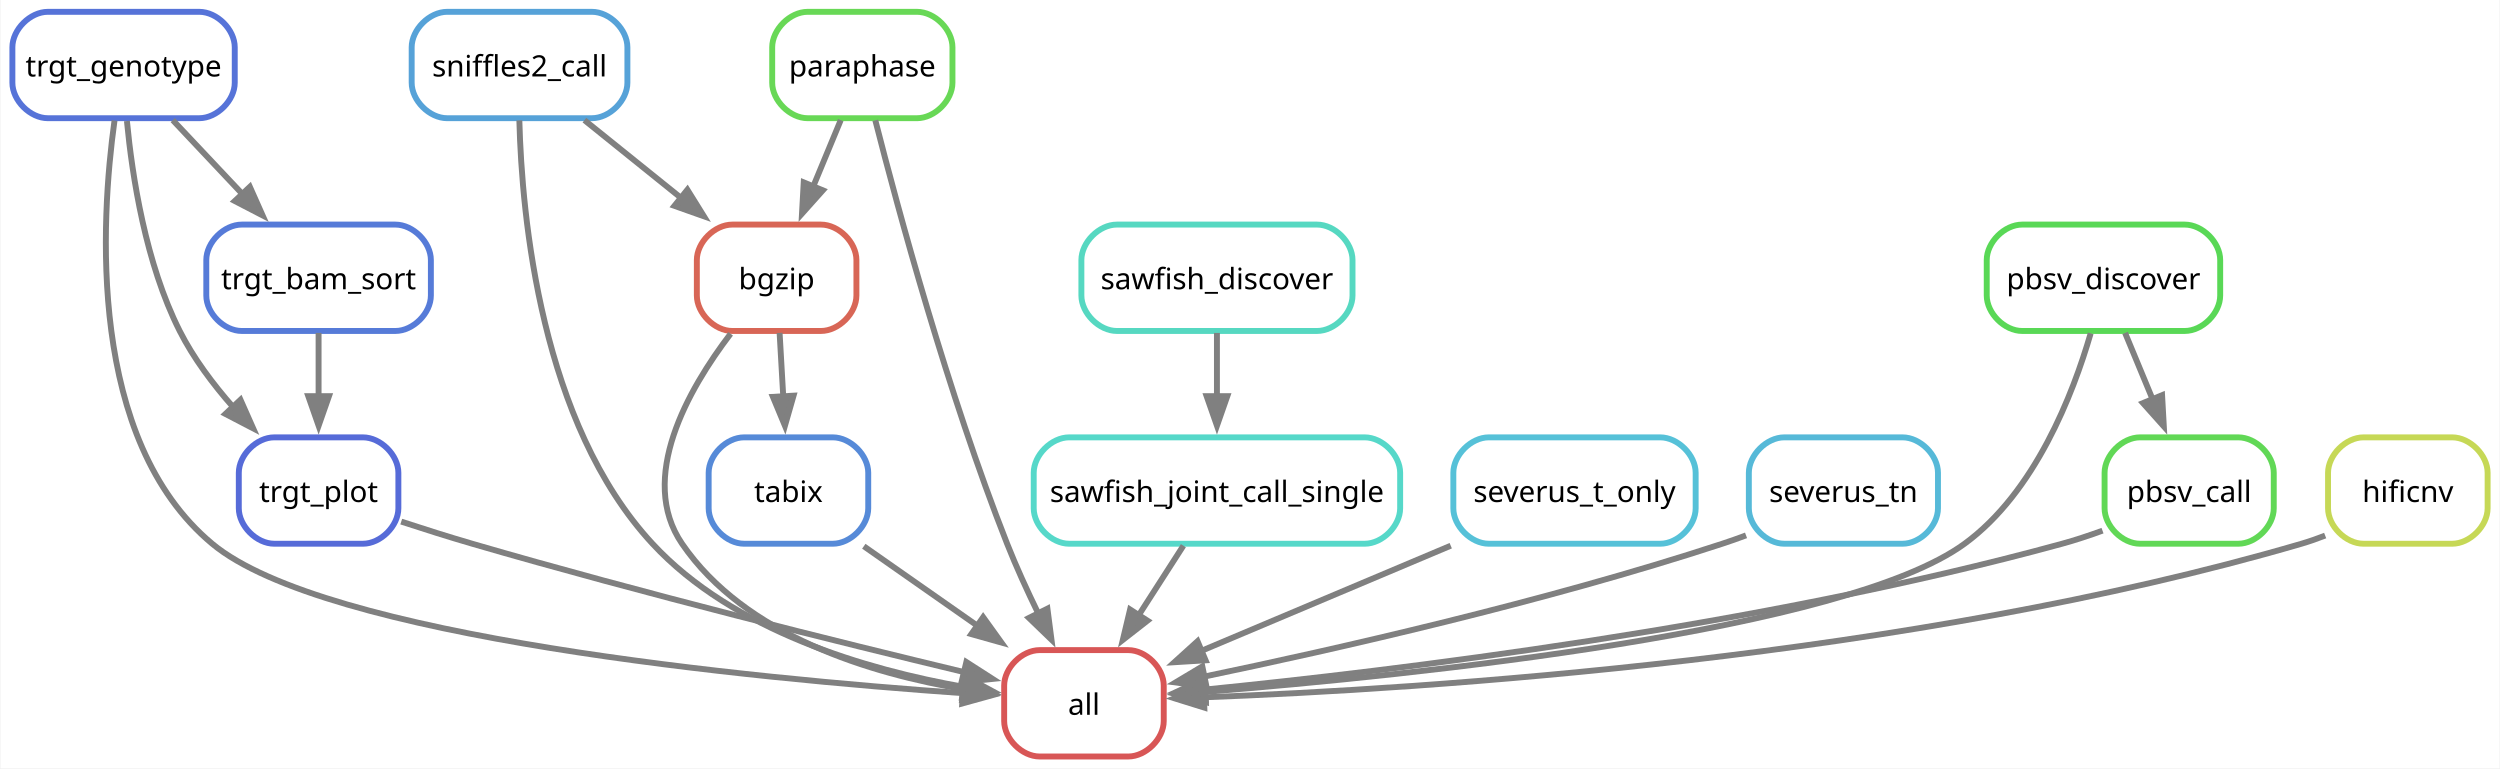
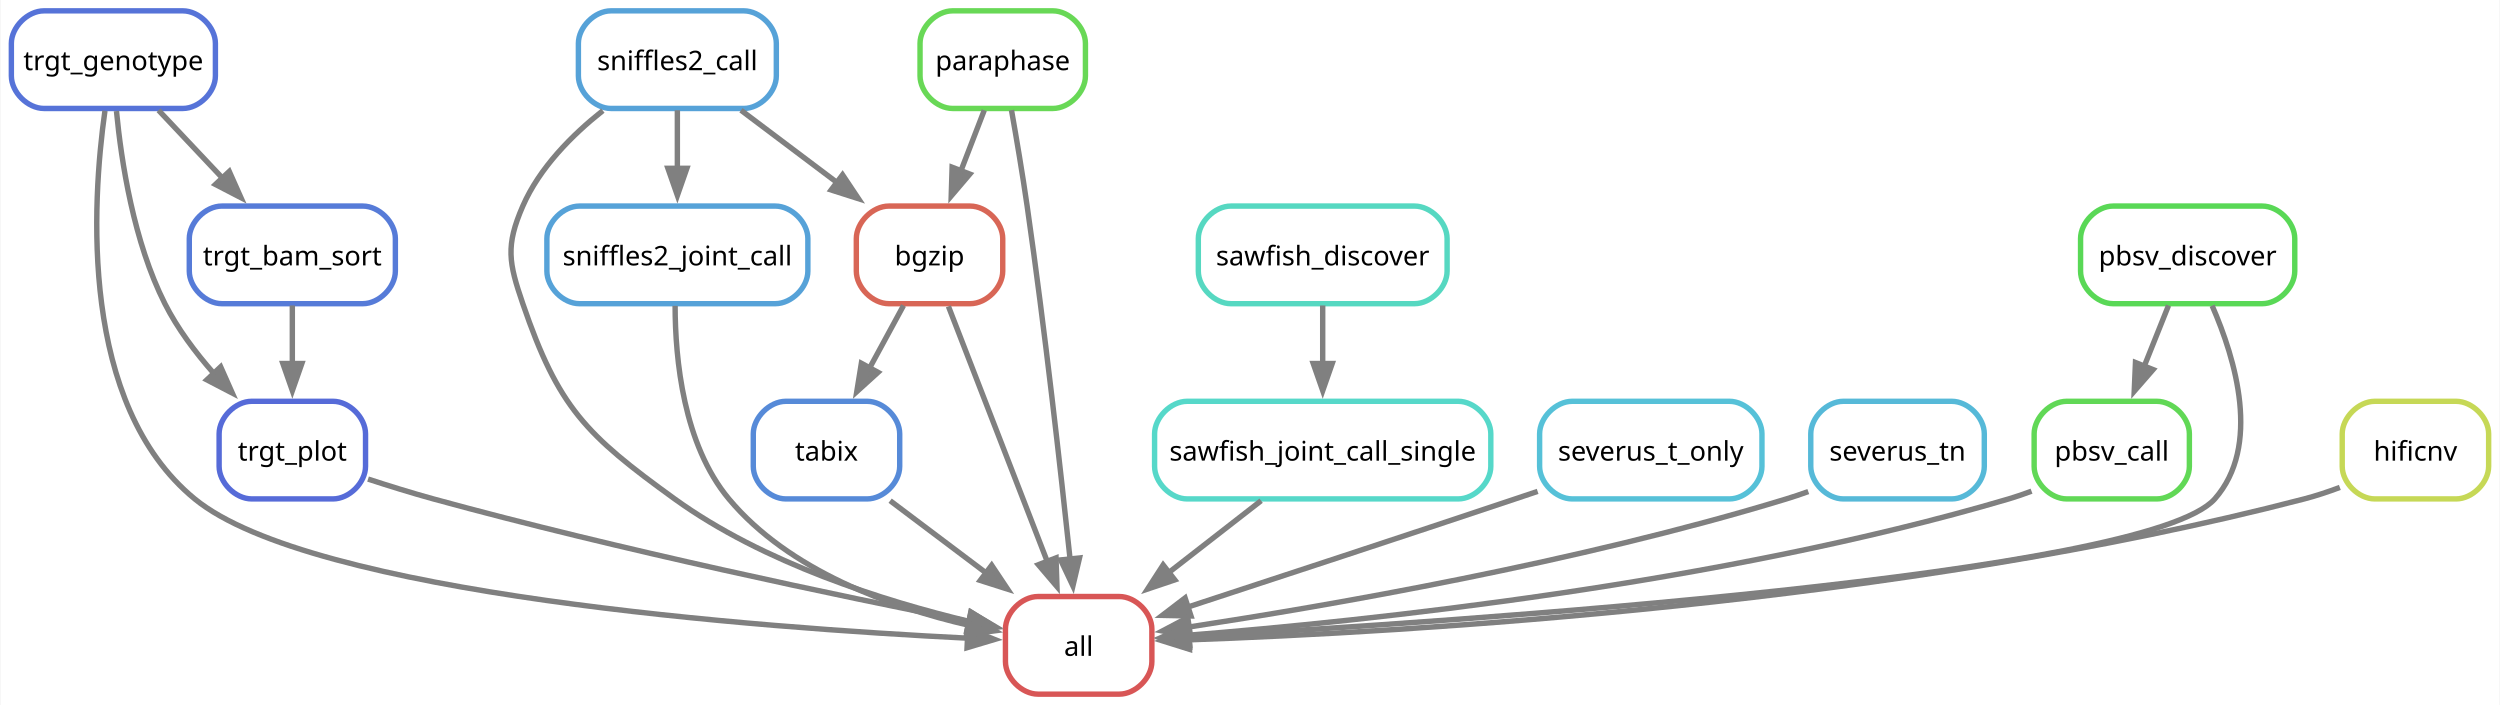
- <svg xmlns="http://www.w3.org/2000/svg" width="846pt" height="260pt" viewBox="0.00 0.00 845.62 260.00">
+ <svg xmlns="http://www.w3.org/2000/svg" width="922pt" height="260pt" viewBox="0.00 0.00 921.62 260.00">
  <g id="graph0" class="graph" transform="scale(1 1) rotate(0) translate(4 256)">
-     <polygon fill="white" stroke="none" points="-4,4 -4,-256 841.62,-256 841.62,4 -4,4" />
+     <polygon fill="white" stroke="none" points="-4,4 -4,-256 917.62,-256 917.62,4 -4,4" />
    <g id="node1" class="node">
-       <path fill="none" stroke="#d85656" stroke-width="2" d="M377.62,-36C377.62,-36 347.62,-36 347.62,-36 341.62,-36 335.62,-30 335.62,-24 335.62,-24 335.62,-12 335.62,-12 335.62,-6 341.62,0 347.62,0 347.62,0 377.62,0 377.62,0 383.62,0 389.62,-6 389.62,-12 389.62,-12 389.62,-24 389.62,-24 389.62,-30 383.62,-36 377.62,-36" />
-       <text text-anchor="middle" x="362.62" y="-14.12" font-family="sans" font-size="10.00">all</text>
+       <path fill="none" stroke="#d85656" stroke-width="2" d="M408.62,-36C408.62,-36 378.62,-36 378.62,-36 372.62,-36 366.62,-30 366.62,-24 366.62,-24 366.62,-12 366.62,-12 366.62,-6 372.62,0 378.62,0 378.62,0 408.62,0 408.62,0 414.62,0 420.62,-6 420.62,-12 420.62,-12 420.62,-24 420.62,-24 420.62,-30 414.62,-36 408.62,-36" />
+       <text text-anchor="middle" x="393.62" y="-14.12" font-family="sans" font-size="10.00">all</text>
    </g>
    <g id="node2" class="node">
      <path fill="none" stroke="#5673d8" stroke-width="2" d="M63.25,-252C63.25,-252 12,-252 12,-252 6,-252 0,-246 0,-240 0,-240 0,-228 0,-228 0,-222 6,-216 12,-216 12,-216 63.25,-216 63.25,-216 69.25,-216 75.25,-222 75.25,-228 75.25,-228 75.25,-240 75.25,-240 75.25,-246 69.25,-252 63.25,-252" />
      <text text-anchor="middle" x="37.62" y="-230.12" font-family="sans" font-size="10.00">trgt_genotype</text>
    </g>
    <g id="edge1" class="edge">
-       <path fill="none" stroke="grey" stroke-width="2" d="M34.56,-215.2C29.85,-181.18 25.37,-107.23 67.62,-72 105.64,-40.31 250.07,-26.45 321.75,-21.42" />
-       <polygon fill="grey" stroke="grey" stroke-width="2" points="321.9,-24.92 331.64,-20.76 321.43,-17.94 321.9,-24.92" />
+       <path fill="none" stroke="grey" stroke-width="2" d="M34.51,-215.13C29.71,-181.01 25.07,-106.88 67.62,-72 110.56,-36.81 275.04,-24.53 352.64,-20.64" />
+       <polygon fill="grey" stroke="grey" stroke-width="2" points="352.79,-24.14 362.61,-20.17 352.46,-17.14 352.79,-24.14" />
    </g>
    <g id="node8" class="node">
      <path fill="none" stroke="#566bd8" stroke-width="2" d="M118.62,-108C118.62,-108 88.62,-108 88.62,-108 82.62,-108 76.62,-102 76.62,-96 76.62,-96 76.62,-84 76.62,-84 76.62,-78 82.62,-72 88.62,-72 88.62,-72 118.62,-72 118.62,-72 124.62,-72 130.62,-78 130.62,-84 130.62,-84 130.62,-96 130.62,-96 130.62,-102 124.62,-108 118.62,-108" />
      <text text-anchor="middle" x="103.62" y="-86.12" font-family="sans" font-size="10.00">trgt_plot</text>
    </g>
    <g id="edge17" class="edge">
      <path fill="none" stroke="grey" stroke-width="2" d="M38.76,-215.05C40.54,-196.42 45.08,-166.84 56.62,-144 61.25,-134.84 67.86,-126.02 74.66,-118.3" />
      <polygon fill="grey" stroke="grey" stroke-width="2" points="77.19,-120.72 81.49,-111.03 72.09,-115.92 77.19,-120.72" />
    </g>
    <g id="node9" class="node">
      <path fill="none" stroke="#567bd8" stroke-width="2" d="M129.62,-180C129.62,-180 77.62,-180 77.62,-180 71.62,-180 65.62,-174 65.62,-168 65.62,-168 65.62,-156 65.62,-156 65.62,-150 71.62,-144 77.62,-144 77.62,-144 129.62,-144 129.62,-144 135.62,-144 141.62,-150 141.62,-156 141.62,-156 141.62,-168 141.62,-168 141.62,-174 135.62,-180 129.62,-180" />
      <text text-anchor="middle" x="103.62" y="-158.12" font-family="sans" font-size="10.00">trgt_bam_sort</text>
    </g>
    <g id="edge19" class="edge">
      <path fill="none" stroke="grey" stroke-width="2" d="M54.28,-215.34C61.42,-207.77 69.92,-198.75 77.83,-190.35" />
      <polygon fill="grey" stroke="grey" stroke-width="2" points="80.36,-192.78 84.67,-183.1 75.26,-187.98 80.36,-192.78" />
    </g>
    <g id="node3" class="node">
-       <path fill="none" stroke="#d86656" stroke-width="2" d="M273.62,-180C273.62,-180 243.62,-180 243.62,-180 237.62,-180 231.62,-174 231.62,-168 231.62,-168 231.62,-156 231.62,-156 231.62,-150 237.62,-144 243.62,-144 243.62,-144 273.62,-144 273.62,-144 279.62,-144 285.62,-150 285.62,-156 285.62,-156 285.62,-168 285.62,-168 285.62,-174 279.62,-180 273.62,-180" />
-       <text text-anchor="middle" x="258.62" y="-158.12" font-family="sans" font-size="10.00">bgzip</text>
+       <path fill="none" stroke="#d86656" stroke-width="2" d="M353.62,-180C353.62,-180 323.62,-180 323.62,-180 317.62,-180 311.62,-174 311.62,-168 311.62,-168 311.62,-156 311.62,-156 311.62,-150 317.62,-144 323.62,-144 323.62,-144 353.62,-144 353.62,-144 359.62,-144 365.62,-150 365.62,-156 365.62,-156 365.62,-168 365.62,-168 365.62,-174 359.62,-180 353.62,-180" />
+       <text text-anchor="middle" x="338.62" y="-158.12" font-family="sans" font-size="10.00">bgzip</text>
    </g>
    <g id="edge4" class="edge">
-       <path fill="none" stroke="grey" stroke-width="2" d="M243.04,-143.05C228.62,-124.14 211.52,-94.1 226.62,-72 247.93,-40.83 290.49,-27.99 322.36,-22.7" />
-       <polygon fill="grey" stroke="grey" stroke-width="2" points="322.44,-26.23 331.84,-21.35 321.45,-19.3 322.44,-26.23" />
+       <path fill="none" stroke="grey" stroke-width="2" d="M345.59,-143.02C354.77,-119.33 371.02,-77.35 382.06,-48.86" />
+       <polygon fill="grey" stroke="grey" stroke-width="2" points="385.27,-50.25 385.62,-39.66 378.75,-47.72 385.27,-50.25" />
    </g>
    <g id="node5" class="node">
-       <path fill="none" stroke="#568ad8" stroke-width="2" d="M277.62,-108C277.62,-108 247.62,-108 247.62,-108 241.62,-108 235.62,-102 235.62,-96 235.62,-96 235.62,-84 235.62,-84 235.62,-78 241.62,-72 247.62,-72 247.62,-72 277.62,-72 277.62,-72 283.62,-72 289.62,-78 289.62,-84 289.62,-84 289.62,-96 289.62,-96 289.62,-102 283.62,-108 277.62,-108" />
-       <text text-anchor="middle" x="262.62" y="-86.12" font-family="sans" font-size="10.00">tabix</text>
+       <path fill="none" stroke="#568ad8" stroke-width="2" d="M315.62,-108C315.62,-108 285.62,-108 285.62,-108 279.62,-108 273.62,-102 273.62,-96 273.62,-96 273.62,-84 273.62,-84 273.62,-78 279.62,-72 285.62,-72 285.62,-72 315.62,-72 315.62,-72 321.62,-72 327.62,-78 327.62,-84 327.62,-84 327.62,-96 327.62,-96 327.62,-102 321.62,-108 315.62,-108" />
+       <text text-anchor="middle" x="300.62" y="-86.12" font-family="sans" font-size="10.00">tabix</text>
    </g>
    <g id="edge15" class="edge">
-       <path fill="none" stroke="grey" stroke-width="2" d="M259.63,-143.34C260.01,-136.75 260.45,-129.08 260.87,-121.67" />
-       <polygon fill="grey" stroke="grey" stroke-width="2" points="264.35,-122.11 261.43,-111.92 257.36,-121.71 264.35,-122.11" />
+       <path fill="none" stroke="grey" stroke-width="2" d="M329.04,-143.34C325.24,-136.34 320.77,-128.12 316.52,-120.28" />
+       <polygon fill="grey" stroke="grey" stroke-width="2" points="319.63,-118.68 311.79,-111.56 313.48,-122.02 319.63,-118.68" />
    </g>
    <g id="node4" class="node">
-       <path fill="none" stroke="#56a2d8" stroke-width="2" d="M196.12,-252C196.12,-252 147.12,-252 147.12,-252 141.12,-252 135.12,-246 135.12,-240 135.12,-240 135.12,-228 135.12,-228 135.12,-222 141.12,-216 147.12,-216 147.12,-216 196.12,-216 196.12,-216 202.12,-216 208.12,-222 208.12,-228 208.12,-228 208.12,-240 208.12,-240 208.12,-246 202.12,-252 196.12,-252" />
-       <text text-anchor="middle" x="171.62" y="-230.12" font-family="sans" font-size="10.00">sniffles2_call</text>
+       <path fill="none" stroke="#56a2d8" stroke-width="2" d="M270.12,-252C270.12,-252 221.12,-252 221.12,-252 215.12,-252 209.12,-246 209.12,-240 209.12,-240 209.12,-228 209.12,-228 209.12,-222 215.12,-216 221.12,-216 221.12,-216 270.12,-216 270.12,-216 276.12,-216 282.12,-222 282.12,-228 282.12,-228 282.12,-240 282.12,-240 282.12,-246 276.12,-252 270.12,-252" />
+       <text text-anchor="middle" x="245.62" y="-230.12" font-family="sans" font-size="10.00">sniffles2_call</text>
    </g>
    <g id="edge7" class="edge">
-       <path fill="none" stroke="grey" stroke-width="2" d="M171.56,-215.25C172.4,-182.63 178.84,-112.76 216.62,-72 244.02,-42.45 289.17,-29.34 322.02,-23.55" />
-       <polygon fill="grey" stroke="grey" stroke-width="2" points="322.49,-27.02 331.83,-22.01 321.41,-20.1 322.49,-27.02" />
+       <path fill="none" stroke="grey" stroke-width="2" d="M218.15,-215.21C206.75,-206.18 194.78,-194.12 188.62,-180 182.23,-165.33 183.43,-159.13 188.62,-144 201.78,-105.65 211.77,-95.74 244.62,-72 277.39,-48.33 321.74,-34.35 353.52,-26.75" />
+       <polygon fill="grey" stroke="grey" stroke-width="2" points="353.94,-30.25 362.93,-24.63 352.4,-23.42 353.94,-30.25" />
    </g>
    <g id="edge13" class="edge">
-       <path fill="none" stroke="grey" stroke-width="2" d="M193.58,-215.34C203.5,-207.36 215.41,-197.77 226.32,-188.99" />
-       <polygon fill="grey" stroke="grey" stroke-width="2" points="228.42,-191.8 234.02,-182.8 224.03,-186.34 228.42,-191.8" />
+       <path fill="none" stroke="grey" stroke-width="2" d="M269.09,-215.34C279.8,-207.27 292.7,-197.57 304.46,-188.72" />
+       <polygon fill="grey" stroke="grey" stroke-width="2" points="306.54,-191.53 312.42,-182.72 302.33,-185.94 306.54,-191.53" />
+     </g>
+     <g id="node16" class="node">
+       <path fill="none" stroke="#56a2d8" stroke-width="2" d="M281.75,-180C281.75,-180 209.5,-180 209.5,-180 203.5,-180 197.5,-174 197.5,-168 197.5,-168 197.5,-156 197.5,-156 197.5,-150 203.5,-144 209.5,-144 209.5,-144 281.75,-144 281.75,-144 287.75,-144 293.75,-150 293.75,-156 293.75,-156 293.75,-168 293.75,-168 293.75,-174 287.75,-180 281.75,-180" />
+       <text text-anchor="middle" x="245.62" y="-158.12" font-family="sans" font-size="10.00">sniffles2_joint_call</text>
+     </g>
+     <g id="edge22" class="edge">
+       <path fill="none" stroke="grey" stroke-width="2" d="M245.62,-215.34C245.62,-208.75 245.62,-201.08 245.62,-193.67" />
+       <polygon fill="grey" stroke="grey" stroke-width="2" points="249.13,-193.93 245.63,-183.93 242.13,-193.93 249.13,-193.93" />
    </g>
    <g id="edge9" class="edge">
-       <path fill="none" stroke="grey" stroke-width="2" d="M288.12,-71.15C299.87,-62.93 314.03,-53.02 326.83,-44.06" />
-       <polygon fill="grey" stroke="grey" stroke-width="2" points="328.51,-47.15 334.7,-38.55 324.5,-41.42 328.51,-47.15" />
+       <path fill="none" stroke="grey" stroke-width="2" d="M324.09,-71.34C334.8,-63.27 347.7,-53.57 359.46,-44.72" />
+       <polygon fill="grey" stroke="grey" stroke-width="2" points="361.54,-47.53 367.42,-38.72 357.33,-41.94 361.54,-47.53" />
    </g>
    <g id="node6" class="node">
-       <path fill="none" stroke="#56d8c9" stroke-width="2" d="M457.62,-108C457.62,-108 357.62,-108 357.62,-108 351.62,-108 345.62,-102 345.62,-96 345.62,-96 345.62,-84 345.62,-84 345.62,-78 351.62,-72 357.62,-72 357.62,-72 457.62,-72 457.62,-72 463.62,-72 469.62,-78 469.62,-84 469.62,-84 469.62,-96 469.62,-96 469.62,-102 463.62,-108 457.62,-108" />
-       <text text-anchor="middle" x="407.62" y="-86.12" font-family="sans" font-size="10.00">sawfish_joint_call_single</text>
+       <path fill="none" stroke="#56d8c9" stroke-width="2" d="M533.62,-108C533.62,-108 433.62,-108 433.62,-108 427.62,-108 421.62,-102 421.62,-96 421.62,-96 421.62,-84 421.62,-84 421.62,-78 427.62,-72 433.62,-72 433.62,-72 533.62,-72 533.62,-72 539.62,-72 545.62,-78 545.62,-84 545.62,-84 545.62,-96 545.62,-96 545.62,-102 539.62,-108 533.62,-108" />
+       <text text-anchor="middle" x="483.62" y="-86.12" font-family="sans" font-size="10.00">sawfish_joint_call_single</text>
    </g>
    <g id="edge12" class="edge">
-       <path fill="none" stroke="grey" stroke-width="2" d="M396.27,-71.34C391.67,-64.18 386.24,-55.73 381.09,-47.73" />
-       <polygon fill="grey" stroke="grey" stroke-width="2" points="384.12,-45.97 375.77,-39.45 378.23,-49.75 384.12,-45.97" />
+       <path fill="none" stroke="grey" stroke-width="2" d="M460.91,-71.34C450.55,-63.27 438.07,-53.57 426.69,-44.72" />
+       <polygon fill="grey" stroke="grey" stroke-width="2" points="429.07,-42.14 419.03,-38.76 424.78,-47.66 429.07,-42.14" />
    </g>
    <g id="node7" class="node">
-       <path fill="none" stroke="#56d8c1" stroke-width="2" d="M441.5,-180C441.5,-180 373.75,-180 373.75,-180 367.75,-180 361.75,-174 361.75,-168 361.75,-168 361.75,-156 361.75,-156 361.75,-150 367.75,-144 373.75,-144 373.75,-144 441.5,-144 441.5,-144 447.5,-144 453.5,-150 453.5,-156 453.5,-156 453.5,-168 453.5,-168 453.5,-174 447.5,-180 441.5,-180" />
-       <text text-anchor="middle" x="407.62" y="-158.12" font-family="sans" font-size="10.00">sawfish_discover</text>
+       <path fill="none" stroke="#56d8c1" stroke-width="2" d="M517.5,-180C517.5,-180 449.75,-180 449.75,-180 443.75,-180 437.75,-174 437.75,-168 437.75,-168 437.75,-156 437.75,-156 437.75,-150 443.75,-144 449.75,-144 449.75,-144 517.5,-144 517.5,-144 523.5,-144 529.5,-150 529.5,-156 529.5,-156 529.5,-168 529.5,-168 529.5,-174 523.5,-180 517.5,-180" />
+       <text text-anchor="middle" x="483.62" y="-158.12" font-family="sans" font-size="10.00">sawfish_discover</text>
    </g>
    <g id="edge16" class="edge">
-       <path fill="none" stroke="grey" stroke-width="2" d="M407.62,-143.34C407.62,-136.75 407.62,-129.08 407.62,-121.67" />
-       <polygon fill="grey" stroke="grey" stroke-width="2" points="411.13,-121.93 407.63,-111.93 404.13,-121.93 411.13,-121.93" />
+       <path fill="none" stroke="grey" stroke-width="2" d="M483.62,-143.34C483.62,-136.75 483.62,-129.08 483.62,-121.67" />
+       <polygon fill="grey" stroke="grey" stroke-width="2" points="487.13,-121.93 483.63,-111.93 480.13,-121.93 487.13,-121.93" />
    </g>
    <g id="edge10" class="edge">
-       <path fill="none" stroke="grey" stroke-width="2" d="M131.59,-79.49C139.34,-76.95 147.78,-74.28 155.62,-72 212.99,-55.3 280.12,-38.63 322.01,-28.57" />
-       <polygon fill="grey" stroke="grey" stroke-width="2" points="322.82,-31.97 331.73,-26.25 321.19,-25.16 322.82,-31.97" />
+       <path fill="none" stroke="grey" stroke-width="2" d="M131.54,-79.32C139.29,-76.79 147.75,-74.16 155.62,-72 224.33,-53.17 305.55,-36.19 353.15,-26.77" />
+       <polygon fill="grey" stroke="grey" stroke-width="2" points="353.82,-30.21 362.96,-24.84 352.47,-23.34 353.82,-30.21" />
    </g>
    <g id="edge18" class="edge">
      <path fill="none" stroke="grey" stroke-width="2" d="M103.62,-143.34C103.62,-136.75 103.62,-129.08 103.62,-121.67" />
      <polygon fill="grey" stroke="grey" stroke-width="2" points="107.13,-121.93 103.63,-111.93 100.13,-121.93 107.13,-121.93" />
    </g>
    <g id="node10" class="node">
-       <path fill="none" stroke="#68d856" stroke-width="2" d="M306.12,-252C306.12,-252 269.12,-252 269.12,-252 263.12,-252 257.12,-246 257.12,-240 257.12,-240 257.12,-228 257.12,-228 257.12,-222 263.12,-216 269.12,-216 269.12,-216 306.12,-216 306.12,-216 312.12,-216 318.12,-222 318.12,-228 318.12,-228 318.12,-240 318.12,-240 318.12,-246 312.12,-252 306.12,-252" />
-       <text text-anchor="middle" x="287.62" y="-230.12" font-family="sans" font-size="10.00">paraphase</text>
+       <path fill="none" stroke="#68d856" stroke-width="2" d="M384.12,-252C384.12,-252 347.12,-252 347.12,-252 341.12,-252 335.12,-246 335.12,-240 335.12,-240 335.12,-228 335.12,-228 335.12,-222 341.12,-216 347.12,-216 347.12,-216 384.12,-216 384.12,-216 390.12,-216 396.12,-222 396.12,-228 396.12,-228 396.12,-240 396.12,-240 396.12,-246 390.12,-252 384.12,-252" />
+       <text text-anchor="middle" x="365.62" y="-230.12" font-family="sans" font-size="10.00">paraphase</text>
    </g>
    <g id="edge8" class="edge">
-       <path fill="none" stroke="grey" stroke-width="2" d="M292.02,-215.29C299.67,-185.3 316.57,-122.82 336.62,-72 339.7,-64.21 343.46,-55.99 347.15,-48.42" />
-       <polygon fill="grey" stroke="grey" stroke-width="2" points="350.26,-50.04 351.63,-39.53 344,-46.89 350.26,-50.04" />
+       <path fill="none" stroke="grey" stroke-width="2" d="M368.85,-215.37C370.67,-205.07 372.92,-191.82 374.62,-180 381.15,-134.66 387.05,-81.9 390.49,-49.48" />
+       <polygon fill="grey" stroke="grey" stroke-width="2" points="393.93,-50.23 391.5,-39.92 386.97,-49.5 393.93,-50.23" />
    </g>
    <g id="edge14" class="edge">
-       <path fill="none" stroke="grey" stroke-width="2" d="M280.31,-215.34C277.48,-208.51 274.16,-200.5 270.98,-192.83" />
-       <polygon fill="grey" stroke="grey" stroke-width="2" points="274.26,-191.6 267.2,-183.7 267.79,-194.28 274.26,-191.6" />
+       <path fill="none" stroke="grey" stroke-width="2" d="M358.81,-215.34C356.18,-208.51 353.09,-200.5 350.13,-192.83" />
+       <polygon fill="grey" stroke="grey" stroke-width="2" points="353.48,-191.8 346.62,-183.73 346.95,-194.32 353.48,-191.8" />
    </g>
    <g id="node11" class="node">
-       <path fill="none" stroke="#56c1d8" stroke-width="2" d="M557.62,-108C557.62,-108 499.62,-108 499.62,-108 493.62,-108 487.62,-102 487.62,-96 487.62,-96 487.62,-84 487.62,-84 487.62,-78 493.62,-72 499.62,-72 499.62,-72 557.62,-72 557.62,-72 563.62,-72 569.62,-78 569.62,-84 569.62,-84 569.62,-96 569.62,-96 569.62,-102 563.62,-108 557.62,-108" />
-       <text text-anchor="middle" x="528.62" y="-86.12" font-family="sans" font-size="10.00">severus_t_only</text>
+       <path fill="none" stroke="#56c1d8" stroke-width="2" d="M633.62,-108C633.62,-108 575.62,-108 575.62,-108 569.62,-108 563.62,-102 563.62,-96 563.62,-96 563.62,-84 563.62,-84 563.62,-78 569.62,-72 575.62,-72 575.62,-72 633.62,-72 633.62,-72 639.62,-72 645.62,-78 645.62,-84 645.62,-84 645.62,-96 645.62,-96 645.62,-102 639.62,-108 633.62,-108" />
+       <text text-anchor="middle" x="604.62" y="-86.12" font-family="sans" font-size="10.00">severus_t_only</text>
    </g>
    <g id="edge2" class="edge">
-       <path fill="none" stroke="grey" stroke-width="2" d="M486.74,-71.34C460.82,-60.41 427.75,-46.46 402.26,-35.71" />
-       <polygon fill="grey" stroke="grey" stroke-width="2" points="403.78,-32.56 393.21,-31.9 401.06,-39.01 403.78,-32.56" />
+       <path fill="none" stroke="grey" stroke-width="2" d="M562.89,-74.78C560.1,-73.83 557.32,-72.9 554.62,-72 513.48,-58.23 466.33,-42.75 433.74,-32.08" />
+       <polygon fill="grey" stroke="grey" stroke-width="2" points="435.04,-28.83 424.45,-29.05 432.87,-35.48 435.04,-28.83" />
    </g>
    <g id="node12" class="node">
-       <path fill="none" stroke="#56b9d8" stroke-width="2" d="M639.62,-108C639.62,-108 599.62,-108 599.62,-108 593.62,-108 587.62,-102 587.62,-96 587.62,-96 587.62,-84 587.62,-84 587.62,-78 593.62,-72 599.62,-72 599.62,-72 639.62,-72 639.62,-72 645.62,-72 651.62,-78 651.62,-84 651.62,-84 651.62,-96 651.62,-96 651.62,-102 645.62,-108 639.62,-108" />
-       <text text-anchor="middle" x="619.62" y="-86.12" font-family="sans" font-size="10.00">severus_tn</text>
+       <path fill="none" stroke="#56b9d8" stroke-width="2" d="M715.62,-108C715.62,-108 675.62,-108 675.62,-108 669.62,-108 663.62,-102 663.62,-96 663.62,-96 663.62,-84 663.62,-84 663.62,-78 669.62,-72 675.62,-72 675.62,-72 715.62,-72 715.62,-72 721.62,-72 727.62,-78 727.62,-84 727.62,-84 727.62,-96 727.62,-96 727.62,-102 721.62,-108 715.62,-108" />
+       <text text-anchor="middle" x="695.62" y="-86.12" font-family="sans" font-size="10.00">severus_tn</text>
    </g>
    <g id="edge6" class="edge">
-       <path fill="none" stroke="grey" stroke-width="2" d="M586.67,-74.83C583.97,-73.82 581.26,-72.86 578.62,-72 518.61,-52.32 447.1,-36.15 403.29,-27.04" />
-       <polygon fill="grey" stroke="grey" stroke-width="2" points="404.09,-23.63 393.59,-25.05 402.68,-30.49 404.09,-23.63" />
+       <path fill="none" stroke="grey" stroke-width="2" d="M662.71,-74.71C660,-73.73 657.28,-72.81 654.62,-72 578.15,-48.62 485.89,-32.64 434.07,-24.73" />
+       <polygon fill="grey" stroke="grey" stroke-width="2" points="434.89,-21.32 424.49,-23.3 433.86,-28.24 434.89,-21.32" />
    </g>
    <g id="node13" class="node">
-       <path fill="none" stroke="#59d856" stroke-width="2" d="M735.12,-180C735.12,-180 680.12,-180 680.12,-180 674.12,-180 668.12,-174 668.12,-168 668.12,-168 668.12,-156 668.12,-156 668.12,-150 674.12,-144 680.12,-144 680.12,-144 735.12,-144 735.12,-144 741.12,-144 747.12,-150 747.12,-156 747.12,-156 747.12,-168 747.12,-168 747.12,-174 741.12,-180 735.12,-180" />
-       <text text-anchor="middle" x="707.62" y="-158.12" font-family="sans" font-size="10.00">pbsv_discover</text>
+       <path fill="none" stroke="#59d856" stroke-width="2" d="M830.12,-180C830.12,-180 775.12,-180 775.12,-180 769.12,-180 763.12,-174 763.12,-168 763.12,-168 763.12,-156 763.12,-156 763.12,-150 769.12,-144 775.12,-144 775.12,-144 830.12,-144 830.12,-144 836.12,-144 842.12,-150 842.12,-156 842.12,-156 842.12,-168 842.12,-168 842.12,-174 836.12,-180 830.12,-180" />
+       <text text-anchor="middle" x="802.62" y="-158.12" font-family="sans" font-size="10.00">pbsv_discover</text>
    </g>
    <g id="edge11" class="edge">
-       <path fill="none" stroke="grey" stroke-width="2" d="M703.29,-143.18C697.32,-122.62 684.48,-89.41 660.62,-72 620.25,-42.53 475.32,-27.59 403.52,-21.86" />
-       <polygon fill="grey" stroke="grey" stroke-width="2" points="403.86,-18.38 393.62,-21.1 403.32,-25.36 403.86,-18.38" />
+       <path fill="none" stroke="grey" stroke-width="2" d="M811.64,-143.27C820.31,-123.42 829.8,-91.48 812.62,-72 787.8,-43.83 534.45,-26.81 434.17,-21.13" />
+       <polygon fill="grey" stroke="grey" stroke-width="2" points="434.55,-17.65 424.37,-20.59 434.16,-24.63 434.55,-17.65" />
    </g>
    <g id="node14" class="node">
-       <path fill="none" stroke="#61d856" stroke-width="2" d="M753.25,-108C753.25,-108 720,-108 720,-108 714,-108 708,-102 708,-96 708,-96 708,-84 708,-84 708,-78 714,-72 720,-72 720,-72 753.25,-72 753.25,-72 759.25,-72 765.25,-78 765.25,-84 765.25,-84 765.25,-96 765.25,-96 765.25,-102 759.25,-108 753.25,-108" />
-       <text text-anchor="middle" x="736.62" y="-86.12" font-family="sans" font-size="10.00">pbsv_call</text>
+       <path fill="none" stroke="#61d856" stroke-width="2" d="M791.25,-108C791.25,-108 758,-108 758,-108 752,-108 746,-102 746,-96 746,-96 746,-84 746,-84 746,-78 752,-72 758,-72 758,-72 791.25,-72 791.25,-72 797.25,-72 803.25,-78 803.25,-84 803.25,-84 803.25,-96 803.25,-96 803.25,-102 797.25,-108 791.25,-108" />
+       <text text-anchor="middle" x="774.62" y="-86.12" font-family="sans" font-size="10.00">pbsv_call</text>
    </g>
    <g id="edge20" class="edge">
-       <path fill="none" stroke="grey" stroke-width="2" d="M714.94,-143.34C717.77,-136.51 721.09,-128.5 724.27,-120.83" />
-       <polygon fill="grey" stroke="grey" stroke-width="2" points="727.46,-122.28 728.05,-111.7 720.99,-119.6 727.46,-122.28" />
+       <path fill="none" stroke="grey" stroke-width="2" d="M795.56,-143.34C792.83,-136.51 789.63,-128.5 786.56,-120.83" />
+       <polygon fill="grey" stroke="grey" stroke-width="2" points="789.87,-119.7 782.91,-111.71 783.37,-122.3 789.87,-119.7" />
    </g>
    <g id="edge3" class="edge">
-       <path fill="none" stroke="grey" stroke-width="2" d="M707.3,-76.43C702.78,-74.78 698.12,-73.23 693.62,-72 591.14,-43.9 466.45,-28.92 403.38,-22.64" />
-       <polygon fill="grey" stroke="grey" stroke-width="2" points="403.82,-19.17 393.53,-21.69 403.15,-26.14 403.82,-19.17" />
+       <path fill="none" stroke="grey" stroke-width="2" d="M745.04,-74.86C742.23,-73.8 739.4,-72.82 736.62,-72 630.07,-40.55 499.07,-26.91 434.12,-21.74" />
+       <polygon fill="grey" stroke="grey" stroke-width="2" points="434.55,-18.26 424.31,-20.99 434.02,-25.24 434.55,-18.26" />
    </g>
    <g id="node15" class="node">
-       <path fill="none" stroke="#c6d856" stroke-width="2" d="M825.62,-108C825.62,-108 795.62,-108 795.62,-108 789.62,-108 783.62,-102 783.62,-96 783.62,-96 783.62,-84 783.62,-84 783.62,-78 789.62,-72 795.62,-72 795.62,-72 825.62,-72 825.62,-72 831.62,-72 837.62,-78 837.62,-84 837.62,-84 837.62,-96 837.62,-96 837.62,-102 831.62,-108 825.62,-108" />
-       <text text-anchor="middle" x="810.62" y="-86.12" font-family="sans" font-size="10.00">hificnv</text>
+       <path fill="none" stroke="#c6d856" stroke-width="2" d="M901.62,-108C901.62,-108 871.62,-108 871.62,-108 865.62,-108 859.62,-102 859.62,-96 859.62,-96 859.62,-84 859.62,-84 859.62,-78 865.62,-72 871.62,-72 871.62,-72 901.62,-72 901.62,-72 907.62,-72 913.62,-78 913.62,-84 913.62,-84 913.62,-96 913.62,-96 913.62,-102 907.62,-108 901.62,-108" />
+       <text text-anchor="middle" x="886.62" y="-86.12" font-family="sans" font-size="10.00">hificnv</text>
    </g>
    <g id="edge5" class="edge">
-       <path fill="none" stroke="grey" stroke-width="2" d="M782.65,-74.77C779.98,-73.72 777.28,-72.78 774.62,-72 642.35,-33.31 477.97,-22.85 403.13,-20.03" />
-       <polygon fill="grey" stroke="grey" stroke-width="2" points="403.36,-16.54 393.25,-19.69 403.12,-23.53 403.36,-16.54" />
+       <path fill="none" stroke="grey" stroke-width="2" d="M858.75,-76.24C854.42,-74.62 849.95,-73.13 845.62,-72 697.28,-33.35 514.16,-22.84 434.19,-20.02" />
+       <polygon fill="grey" stroke="grey" stroke-width="2" points="434.5,-16.53 424.4,-19.7 434.28,-23.52 434.5,-16.53" />
+     </g>
+     <g id="edge21" class="edge">
+       <path fill="none" stroke="grey" stroke-width="2" d="M244.79,-143.2C244.82,-123.58 247.82,-92.13 264.62,-72 286.76,-45.49 324.28,-32.06 353.17,-25.38" />
+       <polygon fill="grey" stroke="grey" stroke-width="2" points="353.71,-28.84 362.79,-23.37 352.28,-21.99 353.71,-28.84" />
    </g>
  </g>
</svg>
